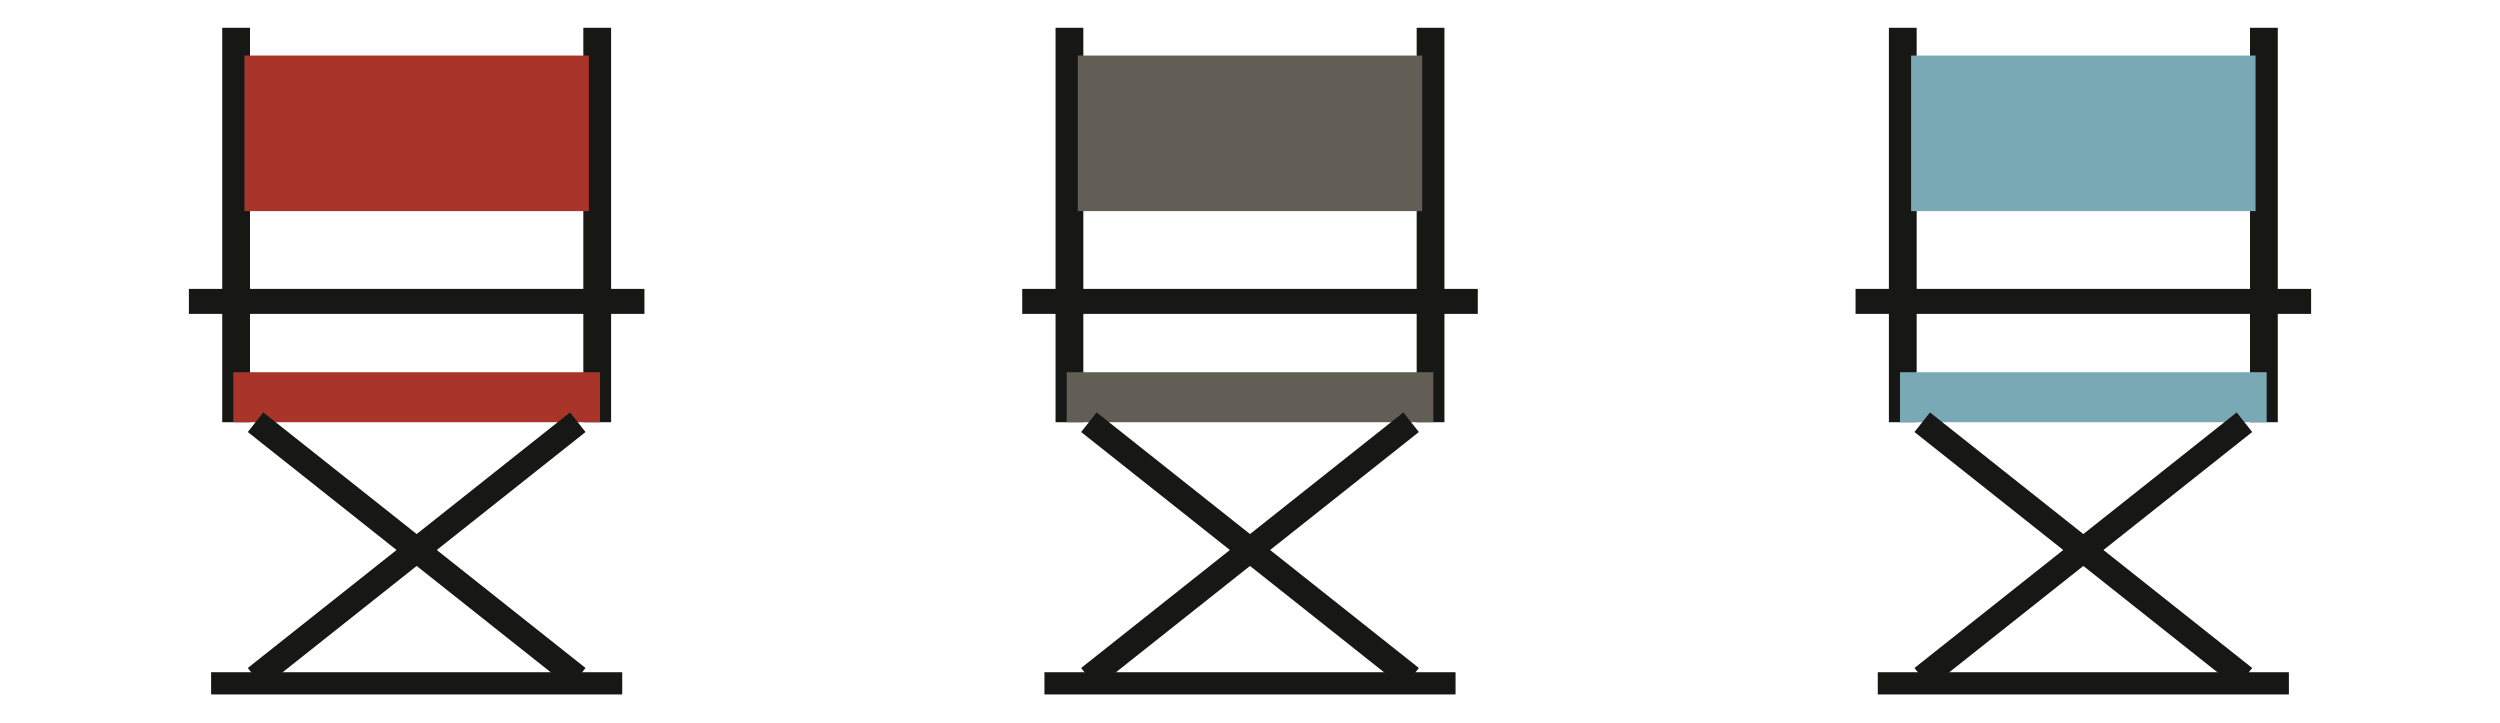
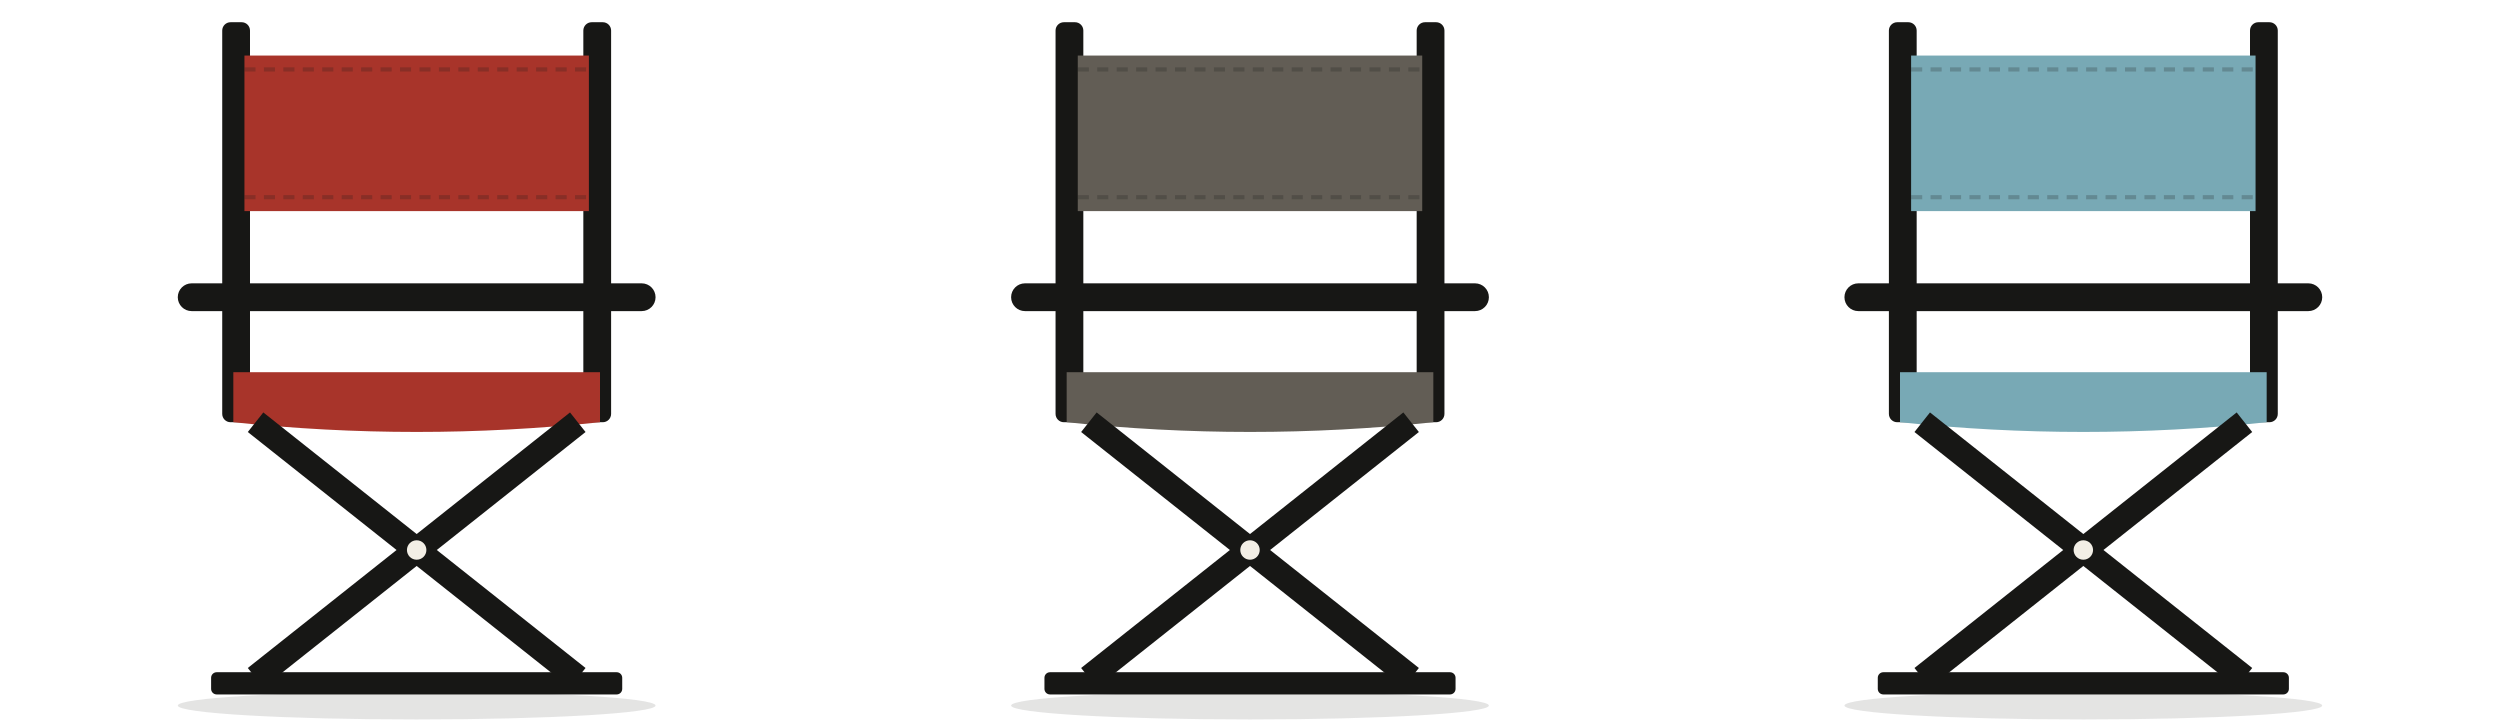
<svg xmlns="http://www.w3.org/2000/svg" viewBox="0 0 900 260" width="900" height="260">
-   <rect x="80" y="10" width="10" height="142" fill="#171715" />
-   <rect x="210" y="10" width="10" height="142" fill="#171715" />
+   <ellipse cx="150" cy="254" rx="86" ry="5" fill="#171715" opacity=".12" />
+   <rect x="80" y="8" width="10" height="144" rx="3" fill="#171715" />
+   <rect x="210" y="8" width="10" height="144" rx="3" fill="#171715" />
  <rect x="88" y="20" width="124" height="56" fill="#A8342A" />
-   <rect x="68" y="104" width="164" height="9" fill="#171715" />
-   <rect x="84" y="134" width="132" height="18" fill="#A8342A" />
+   <path d="M88 25 H212 M88 71 H212" stroke="#171715" stroke-width="1.5" stroke-dasharray="4 3" opacity=".22" />
+   <rect x="64" y="102" width="172" height="10" rx="5" fill="#171715" />
+   <path d="M84 134 H216 V152 Q150 159 84 152 Z" fill="#A8342A" />
  <path d="M92 152 L208 244 M208 152 L92 244" stroke="#171715" stroke-width="9" />
-   <rect x="76" y="242" width="148" height="8" fill="#171715" />
-   <rect x="380" y="10" width="10" height="142" fill="#171715" />
-   <rect x="510" y="10" width="10" height="142" fill="#171715" />
+   <circle cx="150" cy="198" r="3.5" fill="#F3EFE6" />
+   <rect x="76" y="242" width="148" height="8" rx="2" fill="#171715" />
+   <ellipse cx="450" cy="254" rx="86" ry="5" fill="#171715" opacity=".12" />
+   <rect x="380" y="8" width="10" height="144" rx="3" fill="#171715" />
+   <rect x="510" y="8" width="10" height="144" rx="3" fill="#171715" />
  <rect x="388" y="20" width="124" height="56" fill="#625D55" />
-   <rect x="368" y="104" width="164" height="9" fill="#171715" />
-   <rect x="384" y="134" width="132" height="18" fill="#625D55" />
+   <path d="M388 25 H512 M388 71 H512" stroke="#171715" stroke-width="1.5" stroke-dasharray="4 3" opacity=".22" />
+   <rect x="364" y="102" width="172" height="10" rx="5" fill="#171715" />
+   <path d="M384 134 H516 V152 Q450 159 384 152 Z" fill="#625D55" />
  <path d="M392 152 L508 244 M508 152 L392 244" stroke="#171715" stroke-width="9" />
-   <rect x="376" y="242" width="148" height="8" fill="#171715" />
-   <rect x="680" y="10" width="10" height="142" fill="#171715" />
-   <rect x="810" y="10" width="10" height="142" fill="#171715" />
+   <circle cx="450" cy="198" r="3.5" fill="#F3EFE6" />
+   <rect x="376" y="242" width="148" height="8" rx="2" fill="#171715" />
+   <ellipse cx="750" cy="254" rx="86" ry="5" fill="#171715" opacity=".12" />
+   <rect x="680" y="8" width="10" height="144" rx="3" fill="#171715" />
+   <rect x="810" y="8" width="10" height="144" rx="3" fill="#171715" />
  <rect x="688" y="20" width="124" height="56" fill="#78A9B5" />
-   <rect x="668" y="104" width="164" height="9" fill="#171715" />
-   <rect x="684" y="134" width="132" height="18" fill="#78A9B5" />
+   <path d="M688 25 H812 M688 71 H812" stroke="#171715" stroke-width="1.5" stroke-dasharray="4 3" opacity=".22" />
+   <rect x="664" y="102" width="172" height="10" rx="5" fill="#171715" />
+   <path d="M684 134 H816 V152 Q750 159 684 152 Z" fill="#78A9B5" />
  <path d="M692 152 L808 244 M808 152 L692 244" stroke="#171715" stroke-width="9" />
-   <rect x="676" y="242" width="148" height="8" fill="#171715" />
+   <circle cx="750" cy="198" r="3.5" fill="#F3EFE6" />
+   <rect x="676" y="242" width="148" height="8" rx="2" fill="#171715" />
</svg>
